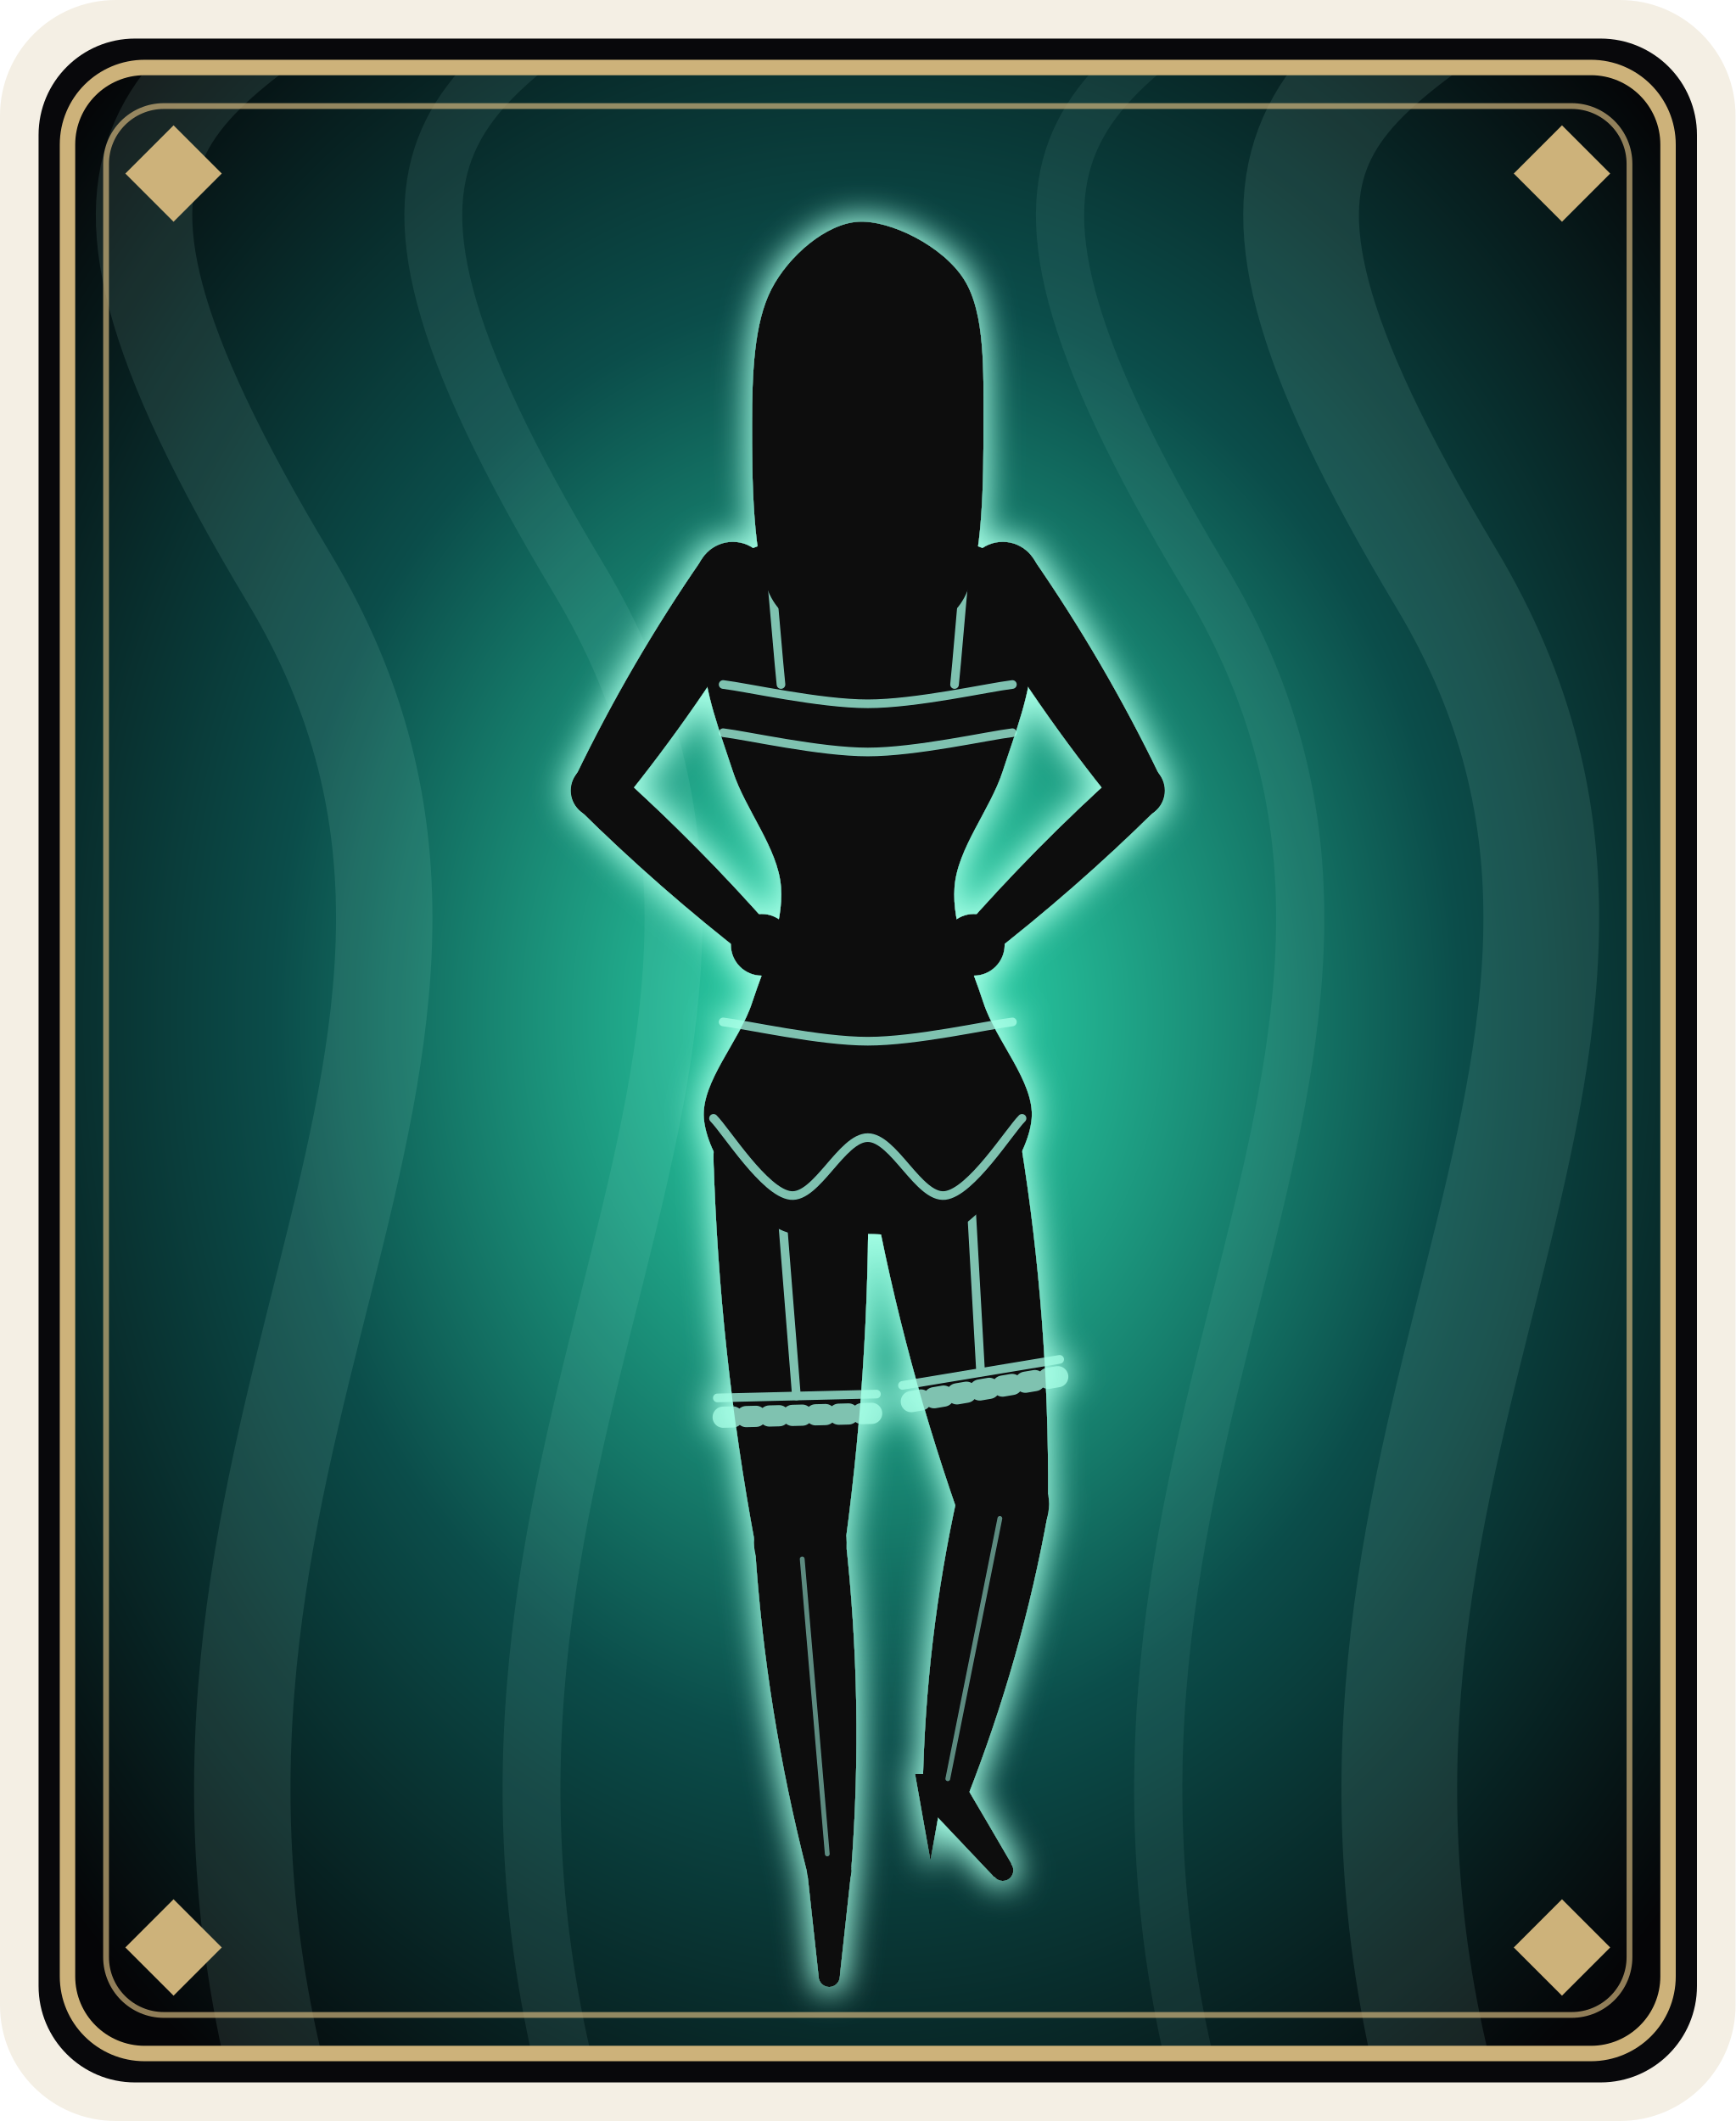
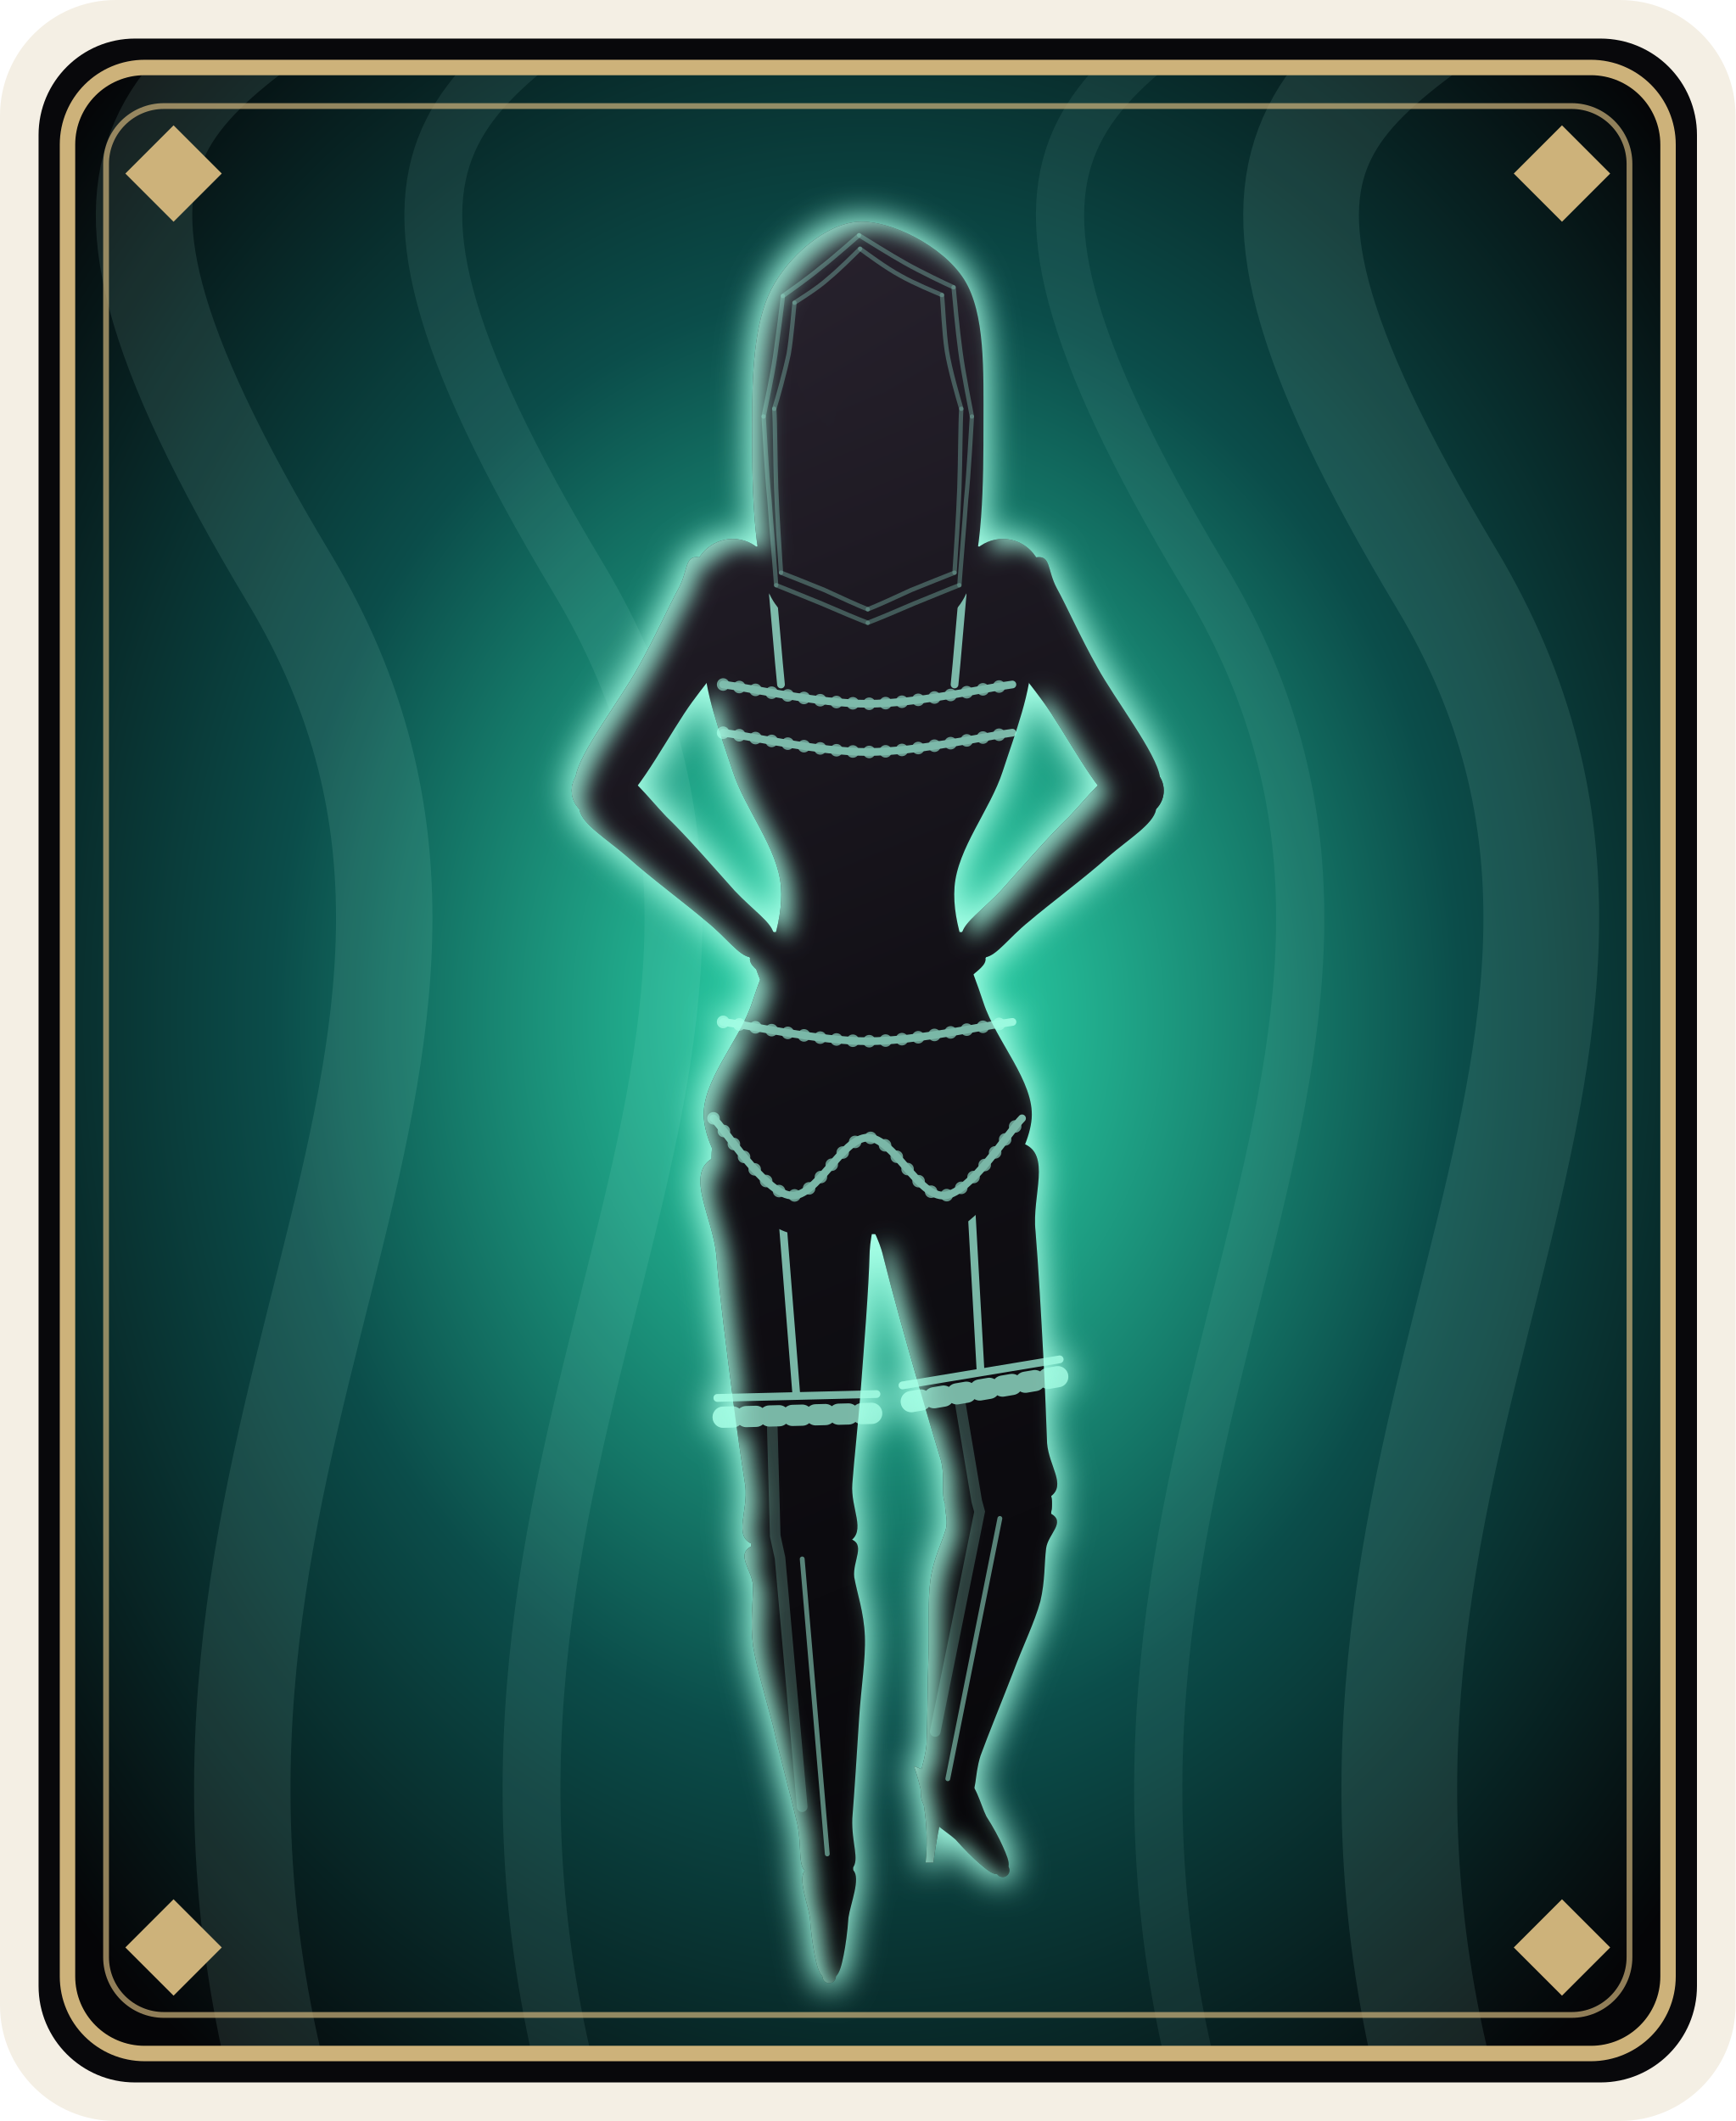
<svg xmlns="http://www.w3.org/2000/svg" viewBox="0 0 180 220" preserveAspectRatio="xMidYMid slice">
  <defs>
    <radialGradient id="bg4" cx="50%" cy="48%" r="62%">
      <stop offset="0" stop-color="#2ee6b5" />
      <stop offset=".55" stop-color="#0b4d4a" />
      <stop offset="1" stop-color="#050507" />
    </radialGradient>
-     <filter id="rim4" x="-30%" y="-30%" width="160%" height="160%">
+     <linearGradient id="skin" gradientUnits="userSpaceOnUse" x1="55" y1="25" x2="130" y2="205">
+       <stop offset="0" stop-color="#2a2430" />
+       <stop offset=".45" stop-color="#121016" />
+       <stop offset="1" stop-color="#050507" />
+     </linearGradient>
+     <filter id="rim4" x="-30%" y="-30%" width="160%" height="160%" color-interpolation-filters="sRGB">
      <feMorphology in="SourceAlpha" operator="dilate" radius="0.5" result="grow" />
      <feGaussianBlur in="grow" stdDeviation="1.6" result="blur" />
-       <feFlood flood-color="#a6ffe6" />
-       <feComposite in2="blur" operator="in" result="rim" />
+       <feFlood flood-color="#a6ffe6" result="col" />
+       <feComposite in="col" in2="blur" operator="in" result="glow" />
+       <feGaussianBlur in="SourceAlpha" stdDeviation="1.1" result="soft" />
+       <feOffset in="soft" dx="1.3" dy="0.8" result="shift" />
+       <feComposite in="SourceAlpha" in2="shift" operator="out" result="edge" />
+       <feComposite in="col" in2="edge" operator="in" result="lit" />
+       <feComponentTransfer in="lit" result="litsoft">
+         <feFuncA type="linear" slope="0.8" />
+       </feComponentTransfer>
      <feMerge>
-         <feMergeNode in="rim" />
+         <feMergeNode in="glow" />
        <feMergeNode in="SourceGraphic" />
+         <feMergeNode in="litsoft" />
      </feMerge>
    </filter>
    <clipPath id="card4">
      <rect x="7" y="7" width="166" height="206" rx="8" />
    </clipPath>
    <clipPath id="top4">
      <rect x="0" y="0" width="180" height="110.0" />
    </clipPath>
-     <style>.lace { stroke-dasharray: 1 1.4; stroke-width: 2.2; } .seam { stroke-width: .5; opacity: .7; }</style>
+     <style>.lace { stroke-dasharray: 1 1.4; stroke-width: 2.2; } .seam { stroke-width: .5; opacity: .7; }
+       .scallop { stroke-dasharray: 0 1.7; stroke-width: 1.3; opacity: .8; } .sheen { stroke-width: 1.1; opacity: .3; }
+       .strand { stroke-width: .45; opacity: .4; }</style>
  </defs>
  <rect width="180" height="220" rx="12" fill="#f4efe4" />
  <rect x="4" y="4" width="172" height="212" rx="10" fill="#08080b" />
  <g clip-path="url(#card4)">
    <rect width="180" height="220" fill="url(#bg4)" />
    <rect width="180" height="220" fill="#2ee6b5" opacity="0">
      <animate attributeName="opacity" values="0;.18;0" dur="2.6s" repeatCount="indefinite" />
    </rect>
    <path d="M30,220 C10,150 60,110 30,60 S20,10 45,-10" fill="none" stroke="#bfffee" stroke-width="10" opacity="0.1" stroke-linecap="round" />
    <path d="M60,220 C40,150 90,110 60,60 S50,10 75,-10" fill="none" stroke="#bfffee" stroke-width="6" opacity="0.08" stroke-linecap="round" />
    <path d="M150,220 C130,150 180,110 150,60 S140,10 165,-10" fill="none" stroke="#bfffee" stroke-width="12" opacity="0.1" stroke-linecap="round" />
    <path d="M125,220 C105,150 155,110 125,60 S115,10 140,-10" fill="none" stroke="#bfffee" stroke-width="5" opacity="0.07" stroke-linecap="round" />
    <g filter="url(#rim4)">
      <g>
        <g>
-           <g fill="#0a0a0e">
-             <path d="M74.0,120.2 Q74.6,140.2 78.3,160.1 L87.7,159.9 Q90.4,139.8 90.0,119.8 Z" />
-             <circle cx="82.0" cy="120.0" r="8.0" />
-             <circle cx="83.0" cy="160.0" r="4.8" />
-             <path d="M78.3,160.4 Q79.4,177.4 83.7,194.2 L88.3,193.8 Q89.6,176.6 87.7,159.6 Z" />
-             <circle cx="83.0" cy="160.0" r="4.8" />
-             <circle cx="86.0" cy="194.0" r="2.3" />
-             <path d="M83.7,194.0 Q84.3,199.5 84.9,205.0 L87.1,205.0 Q87.7,199.5 88.3,194.0 Z" />
-             <circle cx="86.0" cy="194.0" r="2.3" />
-             <circle cx="86.0" cy="205.0" r="1.1" />
-             <path d="M84.4,191.2 L86.0,200.2 L87.6,191.2 Z" />
+           <g fill="url(#skin)">
+             <path d="M73.8,120.2 C71.1,121.9 73.9,126.2 74.3,130.2 C74.6,134.2 75.4,140.2 75.9,144.2 C76.4,148.2 76.9,151.5 77.3,154.1 C77.6,156.8 76.1,159.2 77.9,160.1 C79.7,161.1 86.3,160.9 88.1,159.9 C89.9,158.8 88.2,156.5 88.4,153.9 C88.6,151.2 89.0,147.8 89.3,143.8 C89.6,139.8 90.1,133.8 90.2,129.8 C90.4,125.8 93.0,121.4 90.2,119.8 C87.5,118.2 76.4,118.5 73.8,120.2 Z" />
+             <circle cx="82.0" cy="120.0" r="8.2" />
+             <circle cx="83.0" cy="160.0" r="5.1" />
+             <path d="M77.9,160.4 C76.3,161.3 78.0,162.8 78.1,164.5 C78.1,166.3 77.8,168.3 78.1,170.7 C78.5,173.1 79.4,176.0 80.2,179.1 C80.9,182.2 82.1,186.6 82.7,189.2 C83.2,191.7 82.7,193.4 83.6,194.2 C84.6,195.0 87.6,194.7 88.4,193.8 C89.2,192.9 88.3,191.2 88.4,188.6 C88.6,186.1 88.9,181.5 89.1,178.3 C89.3,175.1 89.8,172.1 89.7,169.7 C89.6,167.2 88.9,165.3 88.6,163.6 C88.4,161.9 89.9,160.1 88.1,159.6 C86.3,159.0 79.6,159.6 77.9,160.4 Z" />
+             <circle cx="83.0" cy="160.0" r="5.1" />
+             <circle cx="86.0" cy="194.0" r="2.4" />
+             <path d="M83.5,194.0 C82.7,194.8 83.8,197.5 84.0,198.9 C84.1,200.4 84.3,201.8 84.5,202.8 C84.7,203.8 84.9,204.6 85.3,205.0 C85.7,205.4 86.3,205.4 86.7,205.0 C87.1,204.6 87.3,203.8 87.5,202.8 C87.7,201.8 87.9,200.4 88.0,198.9 C88.2,197.5 89.3,194.8 88.5,194.0 C87.7,193.2 84.3,193.2 83.5,194.0 Z" />
+             <circle cx="86.0" cy="194.0" r="2.5" />
+             <circle cx="86.0" cy="205.0" r="0.7" />
+             <path d="M84.1,190.8 Q85.8,195.8 85.7,200.8 L86.5,200.8 Q86.9,194.8 88.2,192.4 Z" />
          </g>
-           <g fill="none" stroke="#a6ffe6" stroke-width="0.9" stroke-linecap="round" opacity="0.75">
+           <g fill="none" stroke="#a6ffe6" stroke-width="0.8" stroke-linecap="round" opacity="0.7">
            <path d="M90.9,144.6 L74.4,145.0" />
            <path class="lace" d="M90.4,146.6 L74.9,147.0" />
            <path d="M80.0,112.0 L82.6,144.8" />
            <path class="seam" d="M83.2,161.7 L85.8,192.3" />
+             <path class="sheen" d="M80.1,148.1 L80.4,159.3 L80.9,161.6 L83.2,187.4" />
          </g>
          <animateTransform attributeName="transform" type="rotate" values="0.00 82.0 120.0;1.50 82.0 120.0;2.60 82.0 120.0;3.00 82.0 120.0;2.60 82.0 120.0;1.50 82.0 120.0;0.00 82.0 120.0;-1.50 82.0 120.0;-2.60 82.0 120.0;-3.00 82.0 120.0;-2.60 82.0 120.0;-1.50 82.0 120.0;-0.00 82.0 120.0" dur="2.6s" repeatCount="indefinite" />
        </g>
        <g>
-           <g fill="#0a0a0e">
-             <path d="M90.1,121.3 Q93.2,139.3 99.3,156.8 L108.7,155.2 Q108.8,136.7 105.9,118.7 Z" />
-             <circle cx="98.0" cy="120.0" r="8.0" />
-             <circle cx="104.0" cy="156.0" r="4.8" />
-             <path d="M99.3,155.1 Q96.0,170.0 95.7,185.5 L100.3,186.5 Q106.0,172.0 108.7,156.9 Z" />
-             <circle cx="104.0" cy="156.0" r="4.8" />
-             <circle cx="98.0" cy="186.0" r="2.3" />
-             <path d="M96.2,187.4 Q99.6,191.0 103.1,194.7 L104.9,193.3 Q102.4,189.0 99.8,184.6 Z" />
-             <circle cx="98.0" cy="186.0" r="2.3" />
-             <circle cx="104.0" cy="194.0" r="1.1" />
-             <path d="M94.9,184.0 L96.5,193.0 L98.1,184.0 Z" />
+           <g fill="url(#skin)">
+             <path d="M89.9,121.4 C87.4,123.3 90.8,126.8 91.6,130.3 C92.5,133.9 94.0,139.2 95.0,142.7 C96.0,146.2 96.9,149.2 97.6,151.5 C98.2,153.9 97.1,156.2 99.0,156.8 C100.9,157.4 107.4,156.4 109.0,155.2 C110.6,154.0 108.8,152.1 108.6,149.7 C108.5,147.2 108.4,144.2 108.2,140.5 C108.0,136.8 107.7,131.3 107.4,127.7 C107.0,124.0 109.1,119.7 106.1,118.6 C103.2,117.6 92.3,119.4 89.9,121.4 Z" />
+             <circle cx="98.0" cy="120.0" r="8.2" />
+             <circle cx="104.0" cy="156.0" r="5.1" />
+             <path d="M99.0,155.0 C97.2,155.3 98.5,157.1 98.1,158.6 C97.7,160.0 96.8,161.7 96.5,163.9 C96.2,166.0 96.4,168.8 96.3,171.6 C96.2,174.5 96.2,178.6 96.1,180.9 C95.9,183.2 94.9,184.6 95.6,185.5 C96.4,186.5 99.3,187.0 100.4,186.5 C101.4,185.9 101.0,184.3 101.7,182.1 C102.5,179.9 104.1,176.0 105.1,173.4 C106.1,170.7 107.3,168.3 107.9,166.1 C108.4,164.0 108.3,162.2 108.5,160.6 C108.7,159.1 110.6,157.9 109.0,157.0 C107.4,156.1 100.8,154.7 99.0,155.0 Z" />
+             <circle cx="104.0" cy="156.0" r="5.1" />
+             <circle cx="98.0" cy="186.0" r="2.4" />
+             <path d="M96.0,187.5 C95.8,188.6 98.1,189.9 99.1,190.8 C100.0,191.8 100.9,192.7 101.6,193.3 C102.3,193.9 102.9,194.4 103.4,194.4 C103.9,194.5 104.5,194.1 104.6,193.6 C104.7,193.1 104.4,192.4 104.0,191.5 C103.6,190.6 103.0,189.5 102.3,188.4 C101.7,187.2 101.1,184.6 100.0,184.5 C98.9,184.4 96.2,186.4 96.0,187.5 Z" />
+             <circle cx="98.0" cy="186.0" r="2.5" />
+             <circle cx="104.0" cy="194.0" r="0.7" />
+             <path d="M94.8,183.2 Q96.5,188.2 96.0,193.2 L96.8,193.2 Q97.6,187.2 98.9,184.8 Z" />
          </g>
-           <g fill="none" stroke="#a6ffe6" stroke-width="0.9" stroke-linecap="round" opacity="0.75">
+           <g fill="none" stroke="#a6ffe6" stroke-width="0.8" stroke-linecap="round" opacity="0.7">
            <path d="M109.9,141.0 L93.6,143.7" />
            <path class="lace" d="M109.7,142.8 L94.4,145.4" />
            <path d="M100.0,112.0 L101.7,142.3" />
            <path class="seam" d="M103.7,157.5 L98.3,184.5" />
+             <path class="sheen" d="M99.6,145.6 L101.3,155.7 L101.6,156.8 L97.0,179.6" />
          </g>
          <animateTransform attributeName="transform" type="rotate" values="0.00 98.0 120.0;-6.00 98.0 120.0;-10.39 98.0 120.0;-12.00 98.0 120.0;-10.39 98.0 120.0;-6.00 98.0 120.0;-0.00 98.0 120.0;6.00 98.0 120.0;10.39 98.0 120.0;12.00 98.0 120.0;10.39 98.0 120.0;6.00 98.0 120.0;0.00 98.0 120.0" dur="2.6s" repeatCount="indefinite" />
        </g>
        <g>
-           <g fill="#0a0a0e">
+           <g fill="url(#skin)">
            <path d="M76.0,58.0 C78.8,55.8 85.3,55.0 90.0,55.0 C94.7,55.0 101.2,55.8 104.0,58.0 C106.8,60.2 107.0,64.3 107.0,68.0 C107.0,71.7 105.3,76.0 104.0,80.0 C102.7,84.0 99.3,88.0 99.0,92.0 C98.7,96.0 100.7,100.0 102.0,104.0 C103.3,108.0 107.3,112.2 107.0,116.0 C106.7,119.8 102.8,125.0 100.0,127.0 C97.2,129.0 93.3,128.0 90.0,128.0 C86.7,128.0 82.8,129.0 80.0,127.0 C77.2,125.0 73.3,119.8 73.0,116.0 C72.7,112.2 76.7,108.0 78.0,104.0 C79.3,100.0 81.3,96.0 81.0,92.0 C80.7,88.0 77.3,84.0 76.0,80.0 C74.7,76.0 73.0,71.7 73.0,68.0 C73.0,64.3 73.2,60.2 76.0,58.0 Z" />
          </g>
-           <g fill="none" stroke="#a6ffe6" stroke-width="0.9" stroke-linecap="round" opacity="0.75">
+           <g fill="none" stroke="#a6ffe6" stroke-width="0.8" stroke-linecap="round" opacity="0.7">
            <path d="M75.0,76.0 C77.5,76.3 85.0,78.0 90.0,78.0 C95.0,78.0 102.5,76.3 105.0,76.0" />
            <path d="M75.0,71.0 C77.5,71.3 85.0,73.0 90.0,73.0 C95.0,73.0 102.5,71.3 105.0,71.0" />
            <path d="M81.0,71.0 C80.8,69.2 80.2,61.8 80.0,60.0" />
            <path d="M99.0,71.0 C99.2,69.2 99.8,61.8 100.0,60.0" />
            <path d="M75.0,106.0 C77.5,106.3 85.0,108.0 90.0,108.0 C95.0,108.0 102.5,106.3 105.0,106.0" />
            <path d="M74.0,116.0 C75.3,117.3 79.3,123.7 82.0,124.0 C84.7,124.3 87.3,118.0 90.0,118.0 C92.7,118.0 95.3,124.3 98.0,124.0 C100.7,123.7 104.7,117.3 106.0,116.0" />
+             <path class="scallop" d="M75.0,76.0 C77.5,76.3 85.0,78.0 90.0,78.0 C95.0,78.0 102.5,76.3 105.0,76.0" />
+             <path class="scallop" d="M75.0,71.0 C77.5,71.3 85.0,73.0 90.0,73.0 C95.0,73.0 102.5,71.3 105.0,71.0" />
+             <path class="scallop" d="M75.0,106.0 C77.5,106.3 85.0,108.0 90.0,108.0 C95.0,108.0 102.5,106.3 105.0,106.0" />
+             <path class="scallop" d="M74.0,116.0 C75.3,117.3 79.3,123.7 82.0,124.0 C84.7,124.3 87.3,118.0 90.0,118.0 C92.7,118.0 95.3,124.3 98.0,124.0 C100.7,123.7 104.7,117.3 106.0,116.0" />
          </g>
          <g>
-             <g fill="#0a0a0e">
+             <g fill="url(#skin)">
              <path d="M80.0,30.0 C81.8,26.5 85.7,23.2 89.0,23.0 C92.3,22.8 97.8,25.5 100.0,29.0 C102.2,32.5 102.0,38.5 102.0,44.0 C102.0,49.5 102.0,58.3 100.0,62.0 C98.0,65.7 93.3,66.0 90.0,66.0 C86.7,66.0 82.0,65.7 80.0,62.0 C78.0,58.3 78.0,49.3 78.0,44.0 C78.0,38.7 78.2,33.5 80.0,30.0 Z" />
              <ellipse cx="90" cy="36" rx="8" ry="10" transform="rotate(-8 90 36)" />
              <path d="M86.5,44.0 Q86.2,49.5 86.0,55.0 L94.0,55.0 Q93.8,49.5 93.5,44.0 Z" />
              <circle cx="90.0" cy="44.0" r="3.5" />
              <circle cx="90.0" cy="55.0" r="4.0" />
            </g>
+             <g fill="none" stroke="#a6ffe6" stroke-width="0.8" stroke-linecap="round" opacity="0.7">
+               <path class="strand" d="M81.2,30.7 C81.9,30.2 83.9,28.8 85.2,27.7 C86.5,26.7 88.5,24.9 89.1,24.4" />
+               <path class="strand" d="M82.4,31.4 C83.0,31.0 84.8,29.9 85.9,28.9 C87.0,28.0 88.7,26.3 89.2,25.8" />
+               <path class="strand" d="M89.1,24.4 C89.9,24.9 92.3,26.4 93.9,27.3 C95.5,28.2 98.0,29.4 98.9,29.8" />
+               <path class="strand" d="M89.2,25.8 C89.9,26.3 91.9,27.8 93.4,28.6 C94.8,29.4 97.0,30.3 97.7,30.6" />
+               <path class="strand" d="M98.9,29.8 C99.0,30.9 99.3,34.2 99.6,36.4 C99.9,38.7 100.6,42.1 100.8,43.2" />
+               <path class="strand" d="M97.7,30.6 C97.8,31.6 97.9,34.4 98.2,36.4 C98.5,38.3 99.4,41.4 99.7,42.4" />
+               <path class="strand" d="M100.8,43.2 C100.7,44.7 100.5,48.9 100.2,51.8 C100.0,54.7 99.6,59.2 99.5,60.7" />
+               <path class="strand" d="M99.7,42.4 C99.6,43.8 99.6,47.8 99.5,50.6 C99.4,53.5 99.1,57.9 99.0,59.4" />
+               <path class="strand" d="M99.5,60.7 C98.7,61.0 96.3,62.0 94.8,62.6 C93.2,63.3 90.8,64.3 90.0,64.6" />
+               <path class="strand" d="M99.0,59.4 C98.2,59.7 96.0,60.6 94.5,61.2 C93.0,61.9 90.8,62.9 90.0,63.2" />
+               <path class="strand" d="M90.0,64.6 C89.2,64.3 86.8,63.3 85.2,62.6 C83.7,62.0 81.3,61.0 80.5,60.7" />
+               <path class="strand" d="M90.0,63.2 C89.2,62.9 87.0,61.9 85.5,61.2 C84.0,60.6 81.8,59.7 81.0,59.4" />
+               <path class="strand" d="M80.5,60.7 C80.4,59.2 80.0,54.7 79.8,51.8 C79.5,48.9 79.3,44.7 79.2,43.2" />
+               <path class="strand" d="M81.0,59.4 C80.9,57.9 80.6,53.5 80.5,50.6 C80.4,47.8 80.4,43.8 80.3,42.4" />
+               <path class="strand" d="M79.2,43.2 C79.4,42.2 80.1,39.0 80.4,36.9 C80.7,34.8 81.1,31.7 81.2,30.7" />
+               <path class="strand" d="M80.3,42.4 C80.6,41.5 81.4,38.6 81.8,36.7 C82.1,34.9 82.3,32.3 82.4,31.4" />
+             </g>
            <animateTransform attributeName="transform" type="rotate" values="10.00 90.0 55.0;8.66 90.0 55.0;5.00 90.0 55.0;0.00 90.0 55.0;-5.00 90.0 55.0;-8.66 90.0 55.0;-10.00 90.0 55.0;-8.66 90.0 55.0;-5.00 90.0 55.0;-0.00 90.0 55.0;5.00 90.0 55.0;8.66 90.0 55.0;10.00 90.0 55.0" dur="2.6s" repeatCount="indefinite" />
          </g>
          <g>
-             <g fill="#0a0a0e">
-               <path d="M100.8,62.0 Q107.4,73.3 115.7,83.5 L120.3,80.5 Q114.6,68.7 107.2,58.0 Z" />
-               <circle cx="104.0" cy="60.0" r="3.8" />
-               <circle cx="118.0" cy="82.0" r="2.8" />
+             <g fill="url(#skin)">
+               <path d="M100.5,62.2 C99.7,63.5 101.3,63.8 102.6,65.6 C103.8,67.3 106.0,69.8 108.2,72.8 C110.4,75.8 113.7,82.2 115.7,83.4 C117.7,84.7 120.6,82.9 120.3,80.6 C120.0,78.2 115.6,72.5 113.8,69.2 C112.0,66.0 110.7,63.0 109.6,61.0 C108.6,59.1 109.0,57.6 107.5,57.8 C105.9,58.0 101.4,60.9 100.5,62.2 Z" />
+               <circle cx="104.0" cy="60.0" r="4.1" />
+               <circle cx="118.0" cy="82.0" r="2.7" />
            </g>
            <g>
-               <g fill="#0a0a0e">
-                 <path d="M116.1,80.0 Q107.4,87.8 99.7,96.6 L102.3,99.4 Q111.6,92.2 119.9,84.0 Z" />
-                 <circle cx="118.0" cy="82.0" r="2.8" />
-                 <circle cx="101.0" cy="98.0" r="1.9" />
-                 <circle cx="101" cy="98" r="3.2" />
+               <g fill="url(#skin)">
+                 <path d="M116.1,80.0 C114.7,80.1 112.9,82.6 110.9,84.7 C108.8,86.7 105.6,90.4 103.8,92.4 C101.9,94.4 100.1,95.6 99.8,96.7 C99.5,97.9 101.0,99.5 102.2,99.3 C103.4,99.1 104.6,97.3 106.7,95.6 C108.8,93.8 112.7,90.9 114.9,88.9 C117.1,87.0 119.6,85.5 119.9,84.0 C120.1,82.5 117.6,79.9 116.1,80.0 Z" />
+                 <circle cx="118.0" cy="82.0" r="2.7" />
+                 <circle cx="101.0" cy="98.0" r="1.8" />
+                 <path d="M99.8,96.7 C99.0,96.5 98.3,97.6 97.6,98.2 C96.9,98.9 96.2,99.9 95.7,100.6 C95.3,101.4 95.0,102.1 95.1,102.6 C95.1,103.1 95.5,103.6 96.0,103.6 C96.5,103.7 97.3,103.5 98.1,103.1 C98.8,102.7 99.9,102.0 100.6,101.4 C101.3,100.7 102.4,100.1 102.2,99.3 C102.1,98.5 100.5,96.9 99.8,96.7 Z" />
+                 <circle cx="101.0" cy="98.0" r="1.8" />
+                 <circle cx="95.5" cy="103.1" r="0.7" />
+                 <path d="M100.9,96.9 C100.1,96.7 97.3,97.5 96.6,97.9 C95.9,98.3 96.0,98.9 96.7,99.1 C97.5,99.3 100.4,99.5 101.1,99.1 C101.8,98.7 101.6,97.1 100.9,96.9 Z" />
+                 <circle cx="101.0" cy="98.0" r="1.1" />
+                 <circle cx="96.7" cy="98.5" r="0.6" />
              </g>
              <animateTransform attributeName="transform" type="rotate" values="6.46 118.0 82.0;8.73 118.0 82.0;8.66 118.0 82.0;6.27 118.0 82.0;2.20 118.0 82.0;-2.46 118.0 82.0;-6.46 118.0 82.0;-8.73 118.0 82.0;-8.66 118.0 82.0;-6.27 118.0 82.0;-2.20 118.0 82.0;2.46 118.0 82.0;6.46 118.0 82.0" dur="2.6s" repeatCount="indefinite" />
            </g>
            <animateTransform attributeName="transform" type="rotate" values="0.00 104.0 60.0;3.50 104.0 60.0;6.06 104.0 60.0;7.00 104.0 60.0;6.06 104.0 60.0;3.50 104.0 60.0;0.00 104.0 60.0;-3.50 104.0 60.0;-6.06 104.0 60.0;-7.00 104.0 60.0;-6.06 104.0 60.0;-3.50 104.0 60.0;-0.00 104.0 60.0" dur="2.6s" repeatCount="indefinite" />
          </g>
          <g>
-             <g fill="#0a0a0e">
-               <path d="M72.8,58.0 Q65.4,68.7 59.7,80.5 L64.3,83.5 Q72.6,73.3 79.2,62.0 Z" />
-               <circle cx="76.0" cy="60.0" r="3.8" />
-               <circle cx="62.0" cy="82.0" r="2.8" />
+             <g fill="url(#skin)">
+               <path d="M72.5,57.8 C71.0,57.6 71.4,59.1 70.4,61.0 C69.3,63.0 68.0,66.0 66.2,69.2 C64.4,72.5 60.0,78.2 59.7,80.6 C59.4,82.9 62.3,84.7 64.3,83.4 C66.3,82.2 69.6,75.8 71.8,72.8 C74.0,69.8 76.2,67.3 77.4,65.6 C78.7,63.8 80.3,63.5 79.5,62.2 C78.6,60.9 74.1,58.0 72.5,57.8 Z" />
+               <circle cx="76.0" cy="60.0" r="4.1" />
+               <circle cx="62.0" cy="82.0" r="2.7" />
            </g>
            <g>
-               <g fill="#0a0a0e">
-                 <path d="M60.1,84.0 Q68.4,92.2 77.7,99.4 L80.3,96.6 Q72.6,87.8 63.9,80.0 Z" />
-                 <circle cx="62.0" cy="82.0" r="2.8" />
-                 <circle cx="79.0" cy="98.0" r="1.9" />
-                 <circle cx="79" cy="98" r="3.2" />
+               <g fill="url(#skin)">
+                 <path d="M60.1,84.0 C60.4,85.5 62.9,87.0 65.1,88.9 C67.3,90.9 71.2,93.8 73.3,95.6 C75.4,97.3 76.6,99.1 77.8,99.3 C79.0,99.5 80.5,97.9 80.2,96.7 C79.9,95.6 78.1,94.4 76.2,92.4 C74.4,90.4 71.2,86.7 69.1,84.7 C67.1,82.6 65.3,80.1 63.9,80.0 C62.4,79.9 59.9,82.5 60.1,84.0 Z" />
+                 <circle cx="62.0" cy="82.0" r="2.7" />
+                 <circle cx="79.0" cy="98.0" r="1.8" />
+                 <path d="M77.8,99.3 C77.6,100.1 78.7,100.7 79.4,101.4 C80.1,102.0 81.2,102.7 81.9,103.1 C82.7,103.5 83.5,103.7 84.0,103.6 C84.5,103.6 84.9,103.1 84.9,102.6 C85.0,102.1 84.7,101.4 84.3,100.6 C83.8,99.9 83.1,98.9 82.4,98.2 C81.7,97.6 81.0,96.5 80.2,96.7 C79.5,96.9 77.9,98.5 77.8,99.3 Z" />
+                 <circle cx="79.0" cy="98.0" r="1.8" />
+                 <circle cx="84.5" cy="103.1" r="0.7" />
+                 <path d="M77.9,98.2 C77.8,99.0 78.8,101.7 79.2,102.4 C79.6,103.1 80.2,103.0 80.4,102.2 C80.5,101.4 80.5,98.5 80.1,97.8 C79.7,97.1 78.1,97.4 77.9,98.2 Z" />
+                 <circle cx="79.0" cy="98.0" r="1.1" />
+                 <circle cx="79.8" cy="102.3" r="0.6" />
              </g>
              <animateTransform attributeName="transform" type="rotate" values="-6.46 62.0 82.0;-8.73 62.0 82.0;-8.66 62.0 82.0;-6.27 62.0 82.0;-2.20 62.0 82.0;2.46 62.0 82.0;6.46 62.0 82.0;8.73 62.0 82.0;8.66 62.0 82.0;6.27 62.0 82.0;2.20 62.0 82.0;-2.46 62.0 82.0;-6.46 62.0 82.0" dur="2.6s" repeatCount="indefinite" />
            </g>
            <animateTransform attributeName="transform" type="rotate" values="0.00 76.0 60.0;-3.50 76.0 60.0;-6.06 76.0 60.0;-7.00 76.0 60.0;-6.06 76.0 60.0;-3.50 76.0 60.0;-0.00 76.0 60.0;3.50 76.0 60.0;6.06 76.0 60.0;7.00 76.0 60.0;6.06 76.0 60.0;3.50 76.0 60.0;0.00 76.0 60.0" dur="2.6s" repeatCount="indefinite" />
          </g>
          <animateTransform attributeName="transform" type="rotate" values="0.00 90.0 120.0;-4.50 90.0 120.0;-7.79 90.0 120.0;-9.00 90.0 120.0;-7.79 90.0 120.0;-4.50 90.0 120.0;-0.00 90.0 120.0;4.50 90.0 120.0;7.79 90.0 120.0;9.00 90.0 120.0;7.79 90.0 120.0;4.50 90.0 120.0;0.00 90.0 120.0" dur="2.6s" repeatCount="indefinite" />
        </g>
        <animateTransform attributeName="transform" type="rotate" values="0.00 86.0 200.0;2.25 86.0 200.0;3.90 86.0 200.0;4.50 86.0 200.0;3.90 86.0 200.0;2.25 86.0 200.0;0.00 86.0 200.0;-2.25 86.0 200.0;-3.90 86.0 200.0;-4.50 86.0 200.0;-3.90 86.0 200.0;-2.25 86.0 200.0;-0.00 86.0 200.0" dur="2.6s" repeatCount="indefinite" />
      </g>
    </g>
  </g>
  <rect x="7" y="7" width="166" height="206" rx="8" fill="none" stroke="#cdb27a" stroke-width="1.6" />
  <rect x="11" y="11" width="158" height="198" rx="6" fill="none" stroke="#cdb27a" stroke-width=".6" opacity=".7" />
  <path d="M18,13 L23,18 L18,23 L13,18 Z" fill="#cdb27a" />
  <path d="M162,13 L167,18 L162,23 L157,18 Z" fill="#cdb27a" />
  <path d="M18,197 L23,202 L18,207 L13,202 Z" fill="#cdb27a" />
  <path d="M162,197 L167,202 L162,207 L157,202 Z" fill="#cdb27a" />
</svg>
